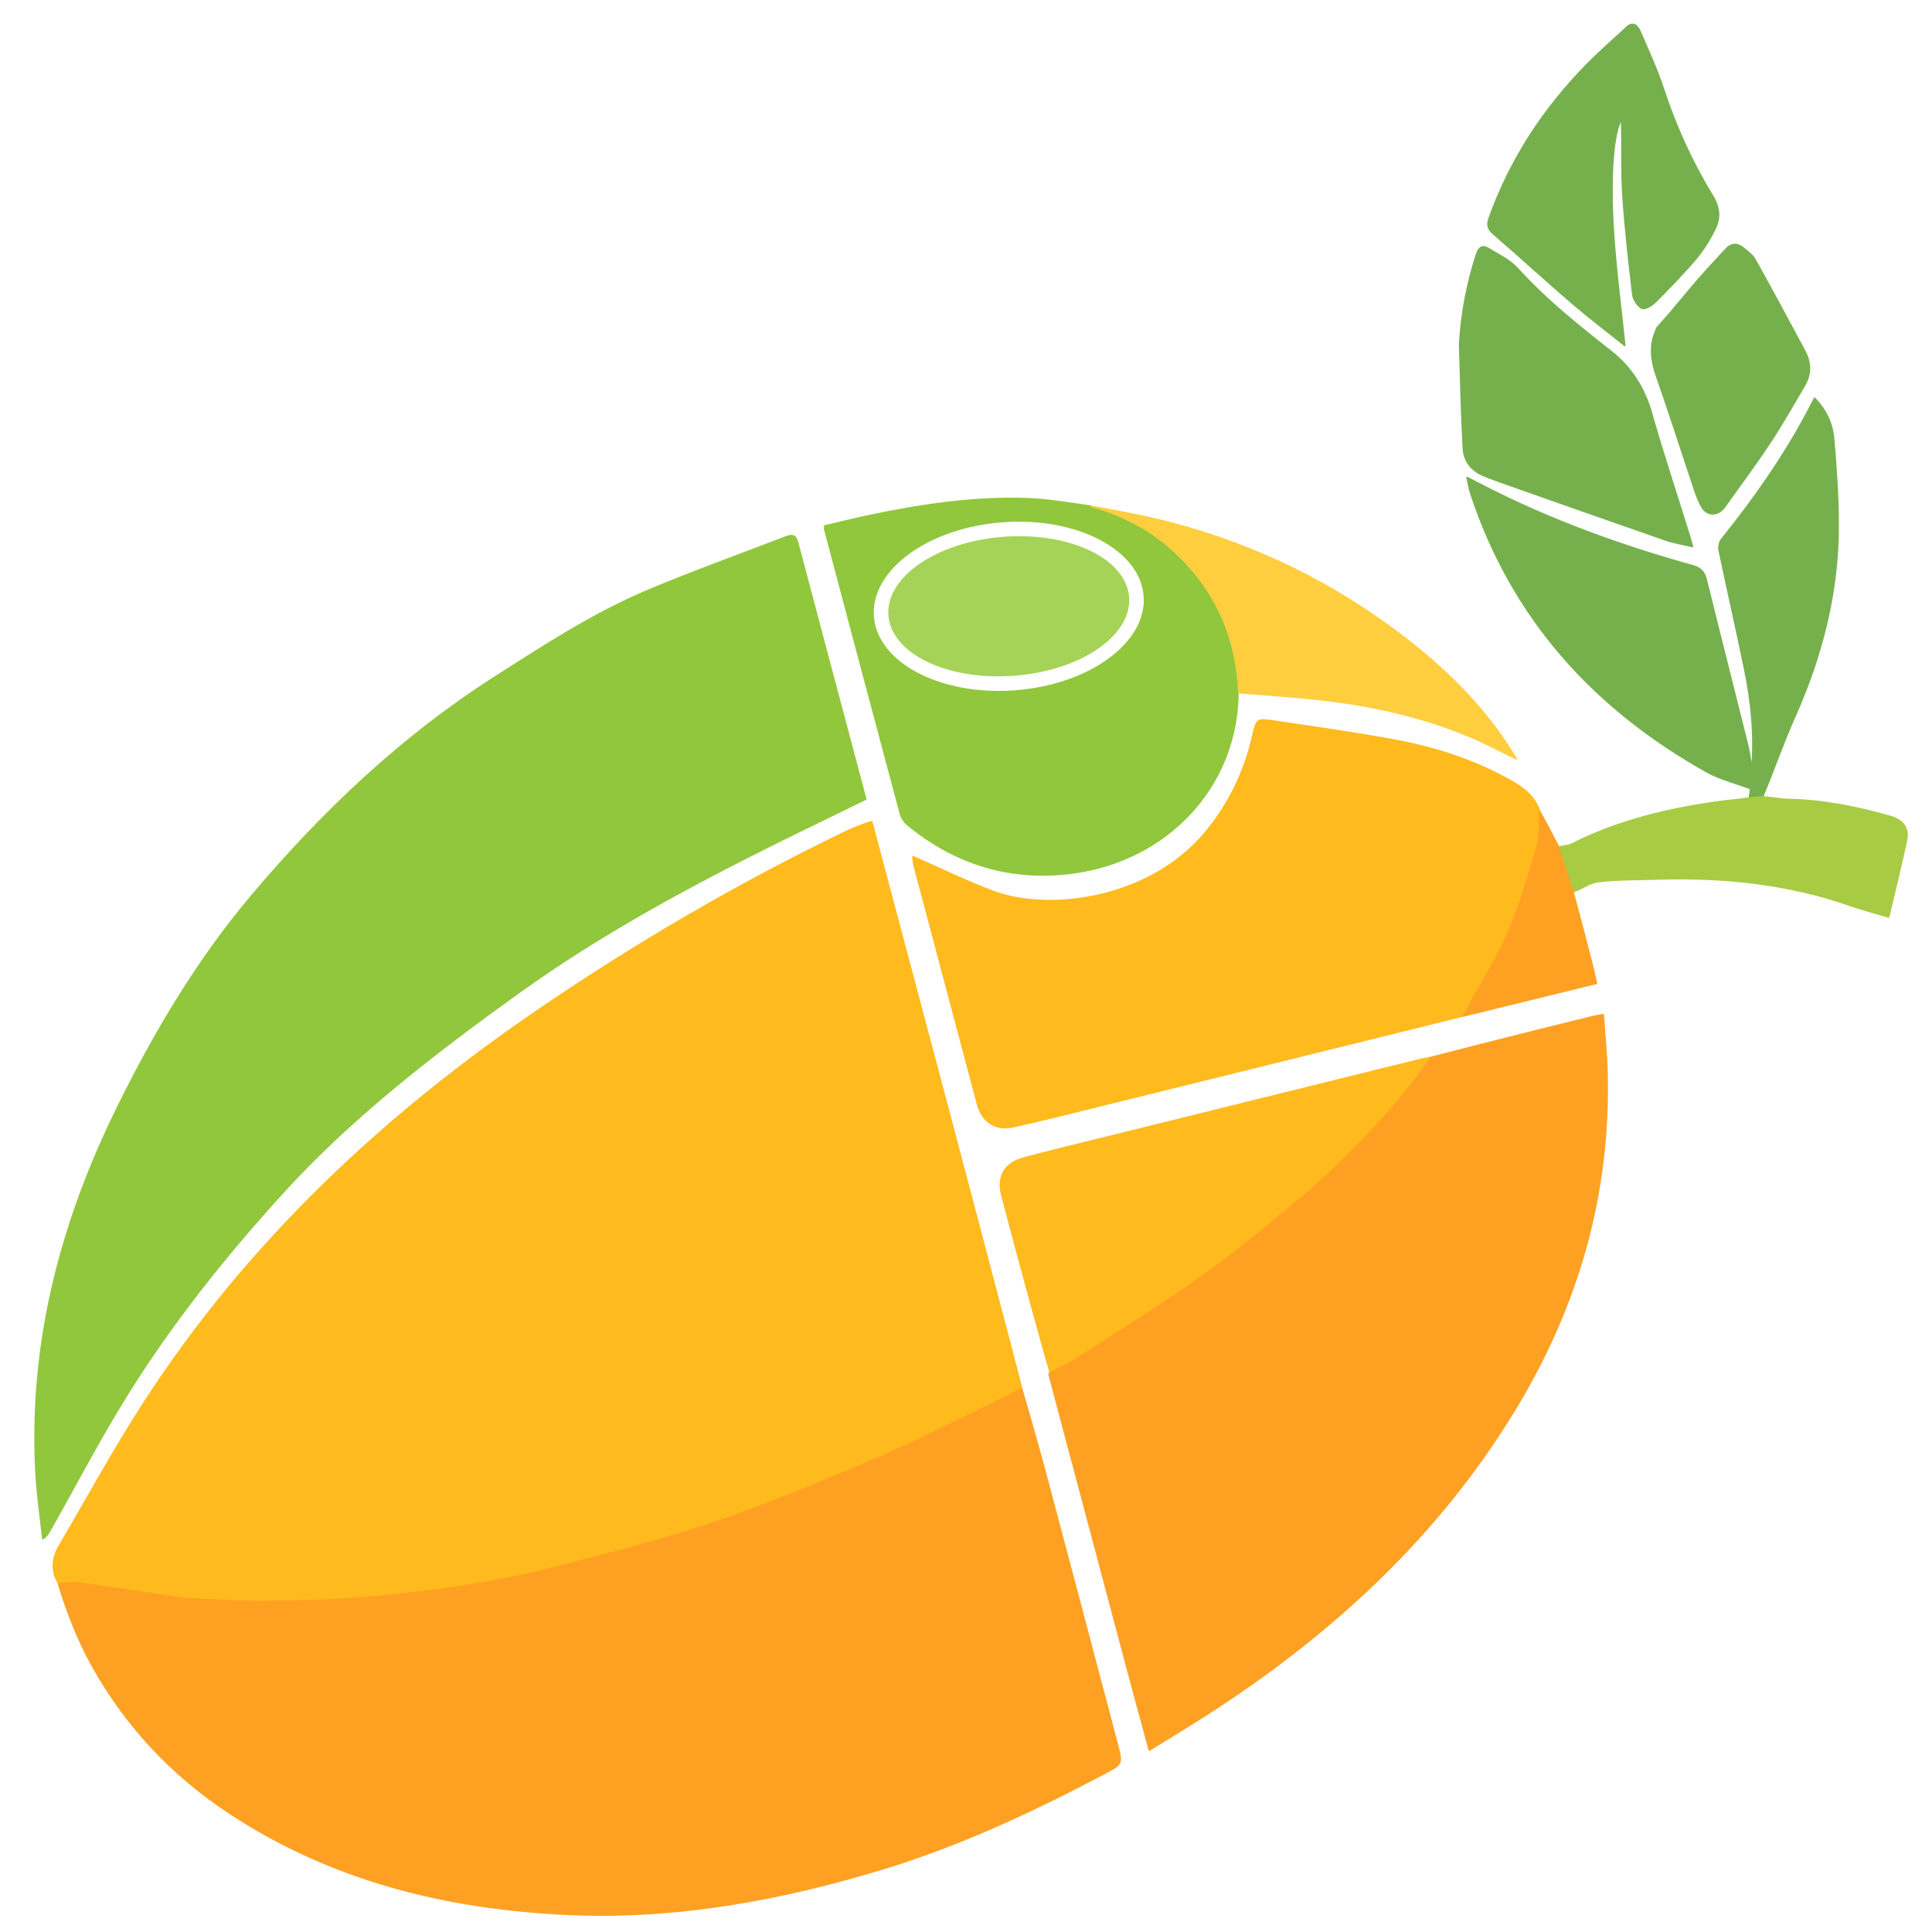
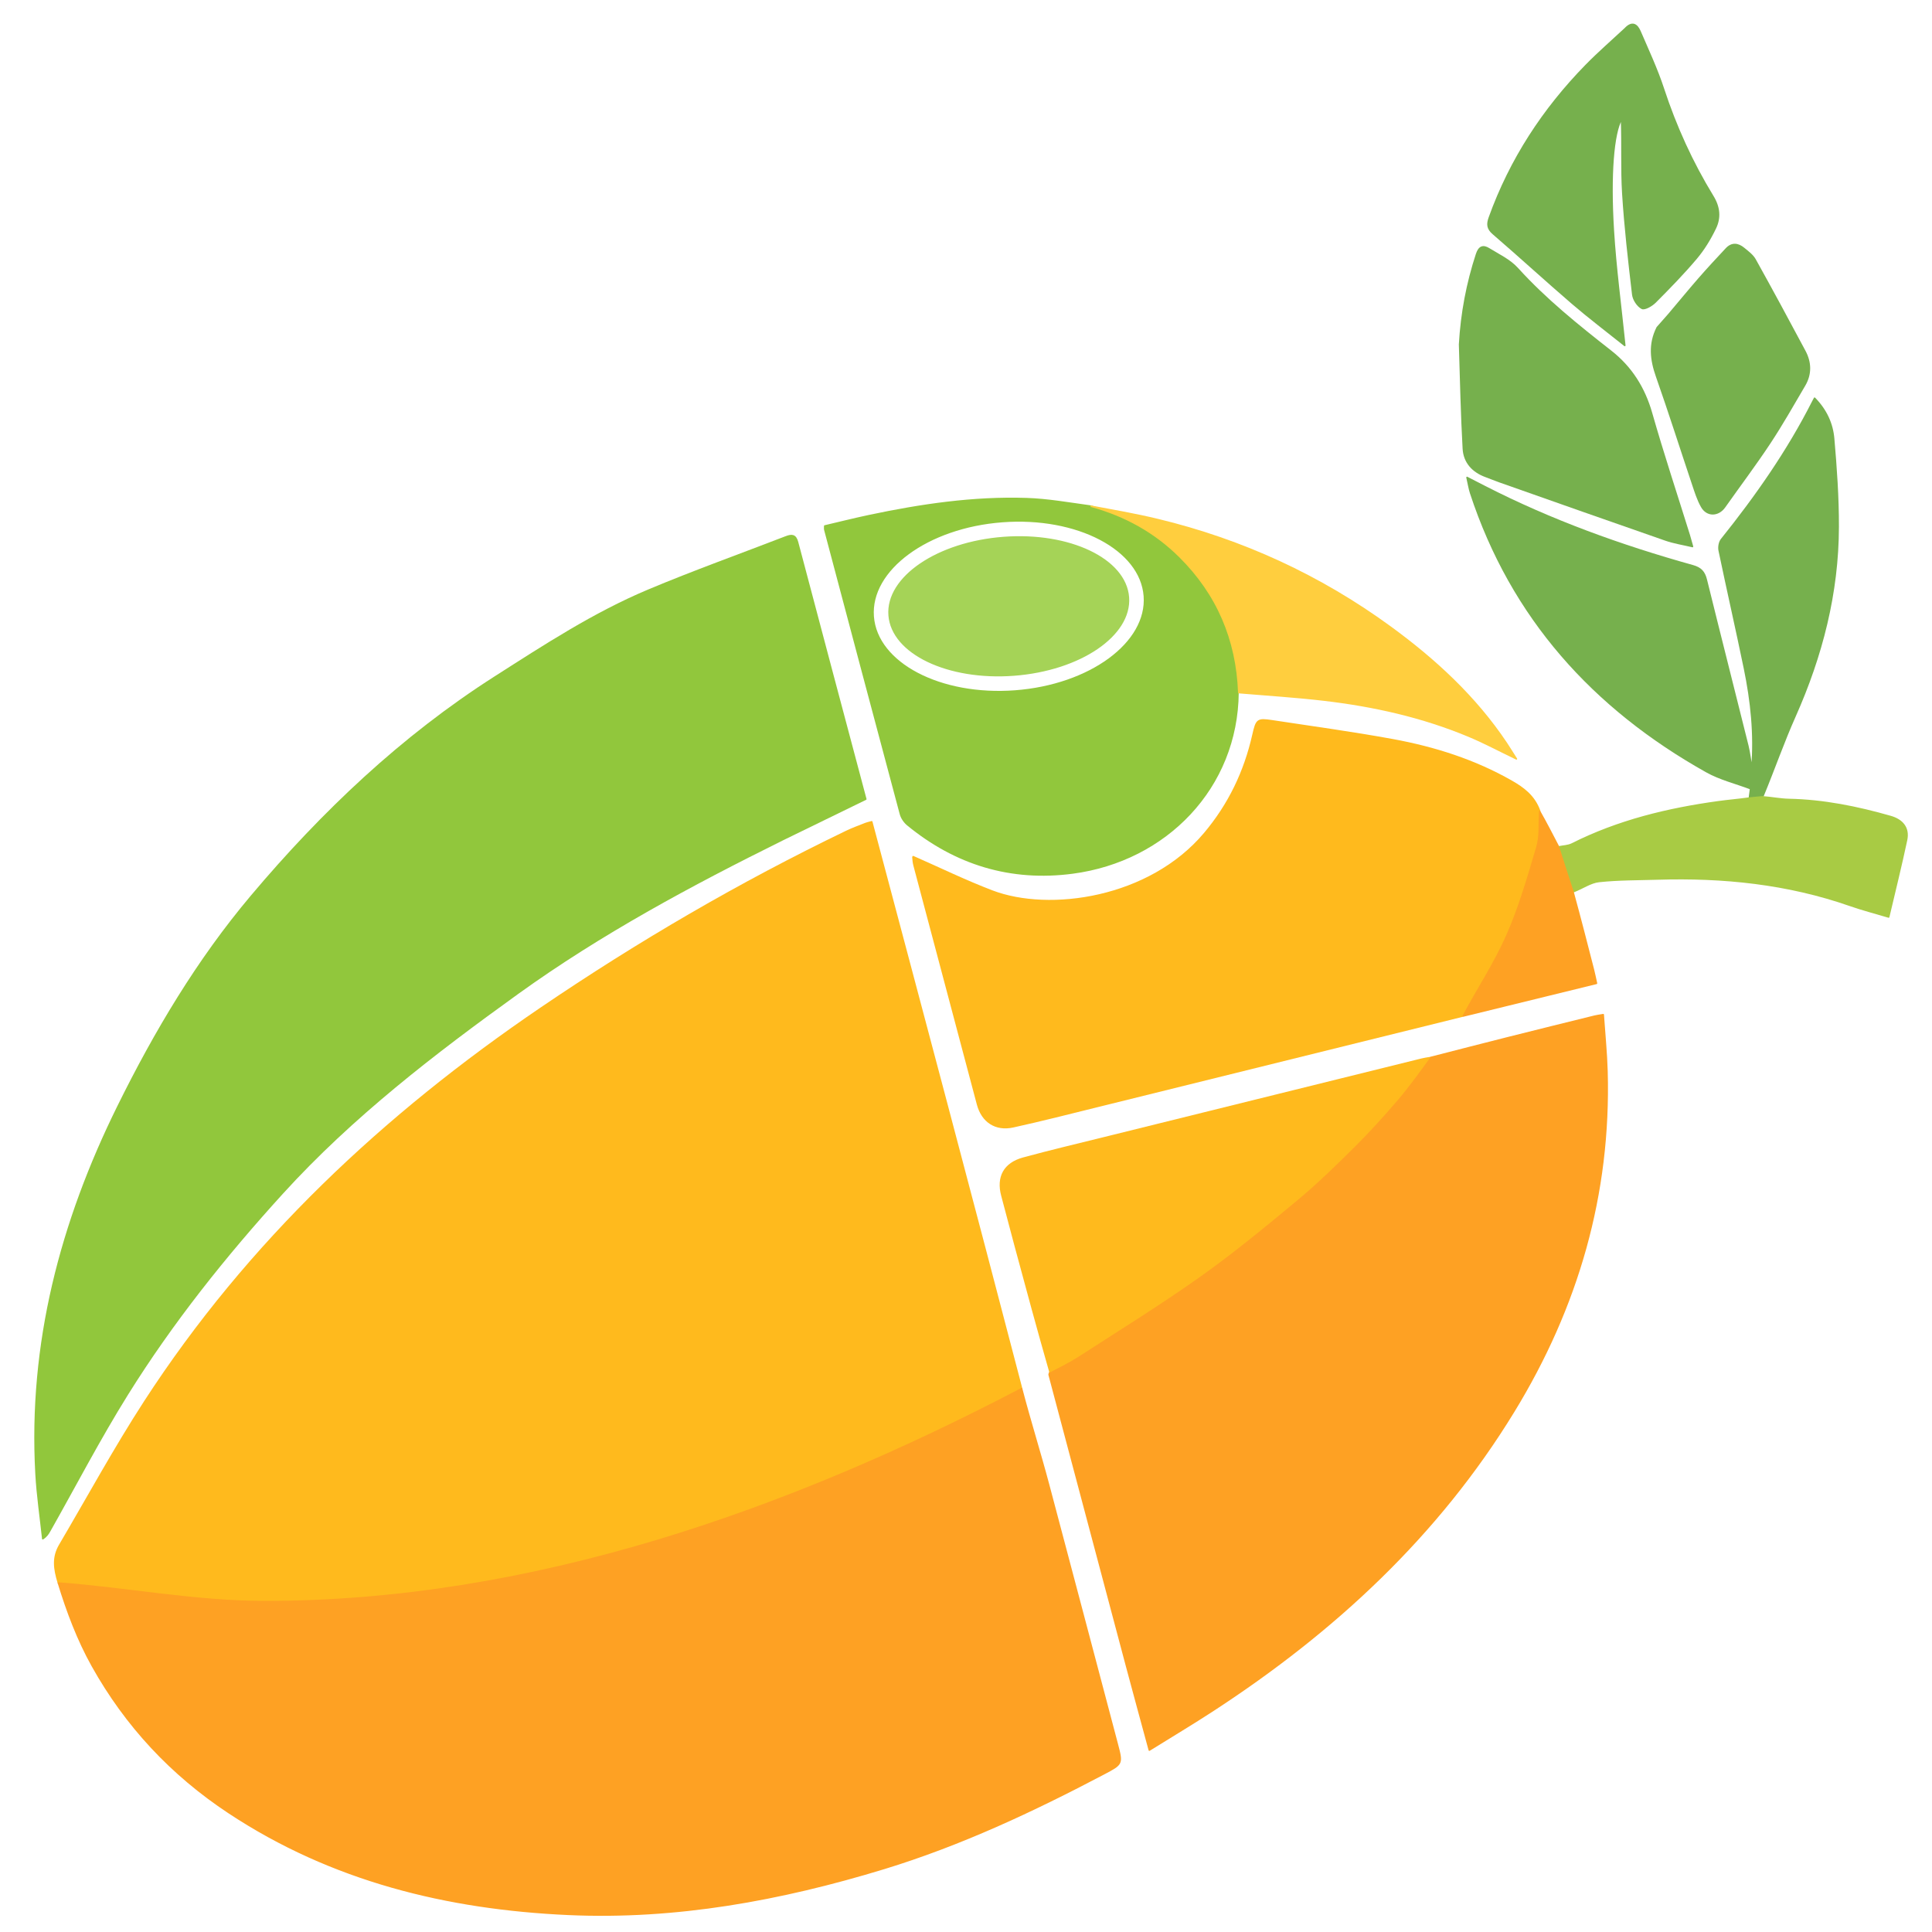
<svg xmlns="http://www.w3.org/2000/svg" width="1024" height="1024" viewBox="0 0 1024 1024" role="img">
  <g stroke-linejoin="round">
-     <path fill="#FFBA1D" stroke="#FFBA1D" stroke-width=".8" d="M30.96,839.04C26.8,832.15 27.81,825.41 31.69,818.84C46.63,793.46 60.73,767.53 76.73,742.85C131.6,658.23 203.76,590.74 286.72,534.36C338.42,499.22 392.32,467.79 448.67,440.64C451.96,439.06 455.42,437.83 458.82,436.47C459.58,436.17 460.4,436.01 462.03,435.56C488.65,535.53 515.23,635.38 541.47,735.66C536.88,738.34 532.69,740.73 528.35,742.81C506.62,753.24 485.16,764.34 463,773.78C434.77,785.81 406.35,797.62 377.29,807.41C349.56,816.77 321.04,823.9 292.63,831.13C259.73,839.49 226.11,843.99 192.33,846.85C175.15,848.3 157.86,848.54 140.62,848.91C132.01,849.09 123.38,848.37 114.76,847.99C108.47,847.71 102.13,847.71 95.91,846.88C78.07,844.47 60.29,841.61 42.46,839.15C38.69,838.63 34.79,839.06 30.96,839.04z" />
-     <path fill="#FEA123" stroke="#FEA123" stroke-width=".8" d="M30.97,839.43C34.79,839.06 38.69,838.63 42.46,839.15C60.29,841.61 78.07,844.47 95.91,846.88C102.13,847.71 108.47,847.71 114.76,847.99C123.38,848.37 132.01,849.09 140.62,848.91C157.86,848.54 175.15,848.3 192.33,846.85C226.11,843.99 259.73,839.49 292.63,831.13C321.04,823.9 349.56,816.77 377.29,807.41C406.35,797.62 434.77,785.81 463,773.78C485.16,764.34 506.62,753.24 528.35,742.81C532.69,740.73 536.88,738.34 541.48,736.04C546.47,752.93 551.22,769.83 555.73,786.8C567.91,832.6 580,878.44 592.13,924.26C594.97,934.99 594.94,934.93 585.07,940.13C547.5,959.92 509.17,977.9 468.41,990.35C413.9,1006.98 358.26,1017.2 301.25,1014.63C237.08,1011.74 175.92,996.85 121.33,960.76C90.87,940.62 66.76,914.86 48.92,882.94C41.23,869.17 35.66,854.73 30.97,839.43z" />
+     <path fill="#FFBA1D" stroke="#FFBA1D" stroke-width=".8" d="M30.96,839.04C28.62,831.39 27.81,825.41 31.69,818.84C46.63,793.46 60.73,767.53 76.73,742.85C131.6,658.23 203.76,590.74 286.72,534.36C338.42,499.22 392.32,467.79 448.67,440.64C451.96,439.06 455.42,437.83 458.82,436.47C459.58,436.17 460.4,436.01 462.03,435.56C488.65,535.53 515.23,635.38 541.48,736.04C417.93,800.73 281.62,848.91 140.62,848.91C103.59,848.91 67.69,841.82 30.96,839.04z" />
+     <path fill="#FEA123" stroke="#FEA123" stroke-width=".8" d="M30.96,839.04C67.69,841.82 103.59,848.91 140.62,848.91C281.62,848.91 417.93,800.73 541.48,736.04C545.92,753.07 551.22,769.83 555.73,786.8C567.91,832.6 580,878.44 592.13,924.26C594.97,934.99 594.94,934.93 585.07,940.13C547.5,959.92 509.17,977.9 468.41,990.35C413.9,1006.98 358.26,1017.2 301.25,1014.63C237.08,1011.74 175.92,996.85 121.33,960.76C90.87,940.62 66.76,914.86 48.92,882.94C41.23,869.17 35.65,854.34 30.96,839.04z" />
    <path fill="#91C73C" stroke="#91C73C" stroke-width=".8" d="M414.98,444.97C366.12,469.17 318.45,494.79 274.43,526.48C230.06,558.42 186.65,591.79 149.71,632.37C119.43,665.64 91.3,700.86 67.46,739.11C52.77,762.67 39.93,787.4 26.26,811.59C25.47,812.98 24.61,814.33 22.67,815.57C21.45,804.07 19.73,792.6 19.1,781.07C15.31,712.17 32.23,647.86 62.51,586.51C82.11,546.78 104.78,508.74 133.24,474.97C170.78,430.41 212.88,390.42 262.43,358.79C288.7,342.02 314.78,324.97 343.57,312.87C367.61,302.77 392.2,293.98 416.53,284.57C419.65,283.36 421.66,283.41 422.7,287.34C434.66,332.66 446.75,377.95 458.88,423.56C444.27,430.69 429.8,437.75 414.98,444.97z" />
    <path fill="#FEA123" stroke="#FEA123" stroke-width=".8" d="M757.9,560.58C771.69,557.05 785.48,553.48 799.29,550C814.57,546.15 829.87,542.38 845.16,538.6C846.41,538.29 847.71,538.14 849.74,537.79C850.44,548.07 851.45,557.95 851.73,567.85C853.55,632.95 836.16,692.77 802.29,748.16C762.09,813.9 707.13,864.71 643.12,906.44C632.14,913.6 620.88,920.32 609.17,927.61C604.99,912.18 601,897.64 597.12,883.07C583.43,831.65 569.77,780.22 556.11,728.8C556.03,728.48 556.06,728.13 556.42,727.36C561.73,724.19 566.83,721.73 571.55,718.68C593.11,704.73 615,691.22 635.94,676.36C653.72,663.74 670.62,649.8 687.41,635.85C697.98,627.07 707.87,617.41 717.64,607.71C725.63,599.77 733.21,591.38 740.54,582.82C746.65,575.68 752.13,568.02 757.9,560.58z" />
    <path fill="#FFBA1D" stroke="#FFBA1D" stroke-width=".8" d="M483.98,454.04C497.93,460.16 511.67,466.87 525.89,472.3C556.24,483.88 609.28,476.38 638.43,441.76C651.44,426.31 659.7,408.99 664.11,389.54C665.97,381.32 666.42,380.86 674.3,382.06C695.66,385.31 717.09,388.23 738.33,392.13C760.33,396.18 781.56,402.9 801.14,414.08C807.43,417.67 813.18,421.86 816.03,429.78C815.64,436.73 816.33,443.16 814.63,448.9C809.95,464.77 805.35,480.82 798.68,495.9C792.13,510.7 783.07,524.39 775.12,538.57C710.76,554.5 646.41,570.44 582.04,586.34C567.04,590.05 552.07,593.88 536.98,597.2C527.64,599.25 520.56,594.46 518.14,585.34C506.9,543.11 495.69,500.88 484.49,458.65C484.15,457.37 483.99,456.04 483.88,454.36C484.02,453.99 483.98,454.04 483.98,454.04z" />
    <path fill="#91C73C" stroke="#91C73C" stroke-width=".8" d="M656.16,367.1C655.73,417.38 618.11,456.18 568.47,462.7C535.79,467 506.5,458.08 481,437.13C479.33,435.75 477.84,433.57 477.28,431.5C463.82,381.23 450.49,330.93 437.14,280.63C437.06,280.33 437.13,279.98 437.13,278.78C444.76,277 452.58,275.02 460.46,273.35C488.04,267.51 515.87,263.38 544.14,264.3C555.23,264.66 566.26,266.63 577.96,268.23C596.46,273.29 612.17,282.04 625.24,294.99C645.2,314.77 655.56,338.9 656.16,367.1M462.80,326.77C464.67,351.57 498.36,369.25 538.05,366.26C577.75,363.26 608.41,340.73 606.54,315.92C604.67,291.12 570.97,273.44 531.28,276.43C491.59,279.43 460.93,301.96 462.80,326.77z" />
    <path fill="#76B04D" stroke="#76B04D" stroke-width=".8" d="M927.23,422.82C927.46,421.03 927.69,419.23 927.85,418.01C919.78,414.96 911.56,412.97 904.47,408.99C844.5,375.34 801.17,327.44 779.48,261.33C778.73,259.02 778.36,256.59 777.55,253.06C781.37,255.01 784.11,256.43 786.86,257.84C822.09,275.89 859.13,289.24 897.17,299.86C901.51,301.06 903.35,303.13 904.37,307.3C911.61,336.66 919.09,365.97 926.39,395.33C927.34,399.15 927.68,403.12 928.56,407C930.05,389.19 928.19,371.61 924.61,354.22C920.31,333.37 915.57,312.62 911.22,291.78C910.84,289.96 911.29,287.33 912.41,285.92C930.79,263 947.57,239.04 960.87,212.76C961.09,212.33 961.32,211.91 961.77,211.06C967.96,217.4 971.17,224.62 971.85,232.39C973.2,247.95 974.31,263.6 974.27,279.22C974.19,314.36 965.61,347.66 951.34,379.71C945.25,393.37 940.34,407.55 934.36,422.01C931.63,422.62 929.43,422.72 927.23,422.82z" />
    <path fill="#FFBA1D" stroke="#FFBA1D" stroke-width=".8" d="M757.48,560.64C752.13,568.02 746.65,575.68 740.54,582.82C733.21,591.38 725.63,599.77 717.64,607.71C707.87,617.41 697.98,627.07 687.41,635.85C670.62,649.8 653.72,663.74 635.94,676.36C615,691.22 593.11,704.73 571.55,718.68C566.83,721.73 561.73,724.19 556.46,726.96C550.09,704.72 544.06,682.44 538.06,660.15C535.69,651.32 533.37,642.49 531.03,633.65C528.43,623.83 532.27,616.62 542.33,613.87C556.42,610.03 570.65,606.66 584.84,603.15C641.1,589.2 697.37,575.28 753.64,561.36C754.77,561.08 755.93,560.91 757.48,560.64z" />
    <path fill="#76B04D" stroke="#76B04D" stroke-width=".8" d="M773.62,182.56C774.57,165.9 777.58,150.13 782.63,134.7C783.95,130.69 786.03,129.93 789.14,131.85C794.34,135.05 800.23,137.82 804.22,142.22C819.17,158.73 836.4,172.52 853.83,186.19C864.58,194.62 871.52,205.59 875.33,218.97C881.52,240.69 888.65,262.16 895.37,283.74C895.86,285.32 896.27,286.92 897.06,289.68C891.85,288.44 887.18,287.73 882.79,286.2C853.45,276.01 824.17,265.65 794.87,255.33C792.37,254.45 789.91,253.41 787.42,252.5C780.52,249.97 776.02,245.03 775.61,237.81C774.59,219.56 774.2,201.28 773.62,182.56z" />
    <path fill="#76B04D" stroke="#76B04D" stroke-width=".8" d="M861.35,15.19C865.07,11.21 867.64,12.95 869.21,16.58C873.54,26.64 878.22,36.63 881.62,47.01C888.19,67.05 896.85,86.07 907.81,104C911.37,109.8 911.85,115.39 909.16,120.97C906.46,126.59 903.12,132.1 899.11,136.86C892.26,144.99 884.8,152.62 877.29,160.16C875.49,161.97 871.69,164.16 870.25,163.41C867.94,162.21 865.73,158.83 865.41,156.15C863.31,138.31 861.25,120.44 860.13,102.53C859.32,89.43 859.97,76.25 859.44,63.11C855.13,70.43 853.25,92.54 855.1,122.29C856.32,142.1 858.99,161.82 861.17,183.11C851.19,175.13 842.07,168.24 833.42,160.8C819.28,148.65 805.54,136.02 791.41,123.85C788.26,121.15 788.15,118.81 789.42,115.27C800.49,84.53 817.92,57.84 840.69,34.57C847.2,27.92 854.26,21.8 861.35,15.19z" />
    <path fill="#FFCE3E" stroke="#FFCE3E" stroke-width=".8" d="M656.59,367.1C655.56,338.9 645.2,314.77 625.24,294.99C612.17,282.04 596.46,273.29 578.35,268.32C589.97,270.49 601.91,272.57 613.66,275.4C658.53,286.2 699.83,305.26 736.98,332.39C760.51,349.57 782.05,369.36 798.46,393.96C800.06,396.36 801.57,398.83 803.73,402.23C794.5,397.79 786.63,393.57 778.43,390.15C753.86,379.89 728.08,374.14 701.73,371.06C686.87,369.32 671.92,368.39 656.59,367.1z" />
    <path fill="#A8CB44" stroke="#A8CB44" stroke-width=".8" d="M926.93,423.03C929.43,422.72 931.63,422.62 934.16,422.34C939.03,422.7 943.57,423.64 948.12,423.74C966.56,424.12 984.41,427.75 1002.05,432.79C1008.47,434.63 1011.85,438.91 1010.5,445.25C1007.65,458.71 1004.31,472.07 1001.03,486.04C993.79,483.87 987.09,482.15 980.58,479.87C947.45,468.29 913.23,464.8 878.39,465.89C868.09,466.21 857.73,466.1 847.52,467.2C843.05,467.68 838.86,470.72 834.01,472.59C831.02,464.68 828.57,456.78 826.12,448.88C828.49,448.38 831.11,448.36 833.2,447.31C857.69,434.99 883.88,428.66 910.82,424.96C916.07,424.23 921.36,423.81 926.93,423.03z" />
    <path fill="#76B04D" stroke="#76B04D" stroke-width=".8" d="M878.38,173.57C880.57,171.04 882.6,168.86 884.53,166.6C889.9,160.28 895.15,153.84 900.6,147.59C905.29,142.22 910.14,137 915.01,131.8C917.96,128.66 921.24,129.13 924.27,131.65C926.43,133.43 928.91,135.22 930.22,137.58C939.18,153.67 947.92,169.88 956.6,186.13C959.79,192.09 959.95,198.3 956.48,204.22C950.44,214.51 944.55,224.93 937.97,234.88C930.36,246.38 922.04,257.41 914.09,268.69C910.73,273.45 904.79,273.65 901.91,268.55C899.81,264.85 898.52,260.65 897.15,256.57C890.76,237.54 884.69,218.4 878.03,199.46C874.96,190.73 873.93,182.39 878.38,173.57z" />
    <path fill="#FEA123" stroke="#FEA123" stroke-width=".8" d="M825.94,448.58C828.57,456.78 831.02,464.68 833.75,472.81C837.54,486.68 841.05,500.31 844.54,513.96C845.08,516.04 845.49,518.16 846.17,521.19C822.72,526.95 799.34,532.7 775.54,538.51C783.07,524.39 792.13,510.7 798.68,495.9C805.35,480.82 809.95,464.77 814.63,448.9C816.33,443.16 815.64,436.73 816.08,430.11C819.33,435.84 822.55,442.06 825.94,448.58z" />
    <path fill="#A5D357" stroke="#A5D357" stroke-width=".8" d="M471.27,326.13C469.75,306.00 496.91,287.55 531.92,284.91C566.93,282.27 596.54,296.44 598.06,316.56C599.58,336.69 572.43,355.14 537.41,357.78C502.40,360.42 472.79,346.25 471.27,326.13z" />
  </g>
</svg>
